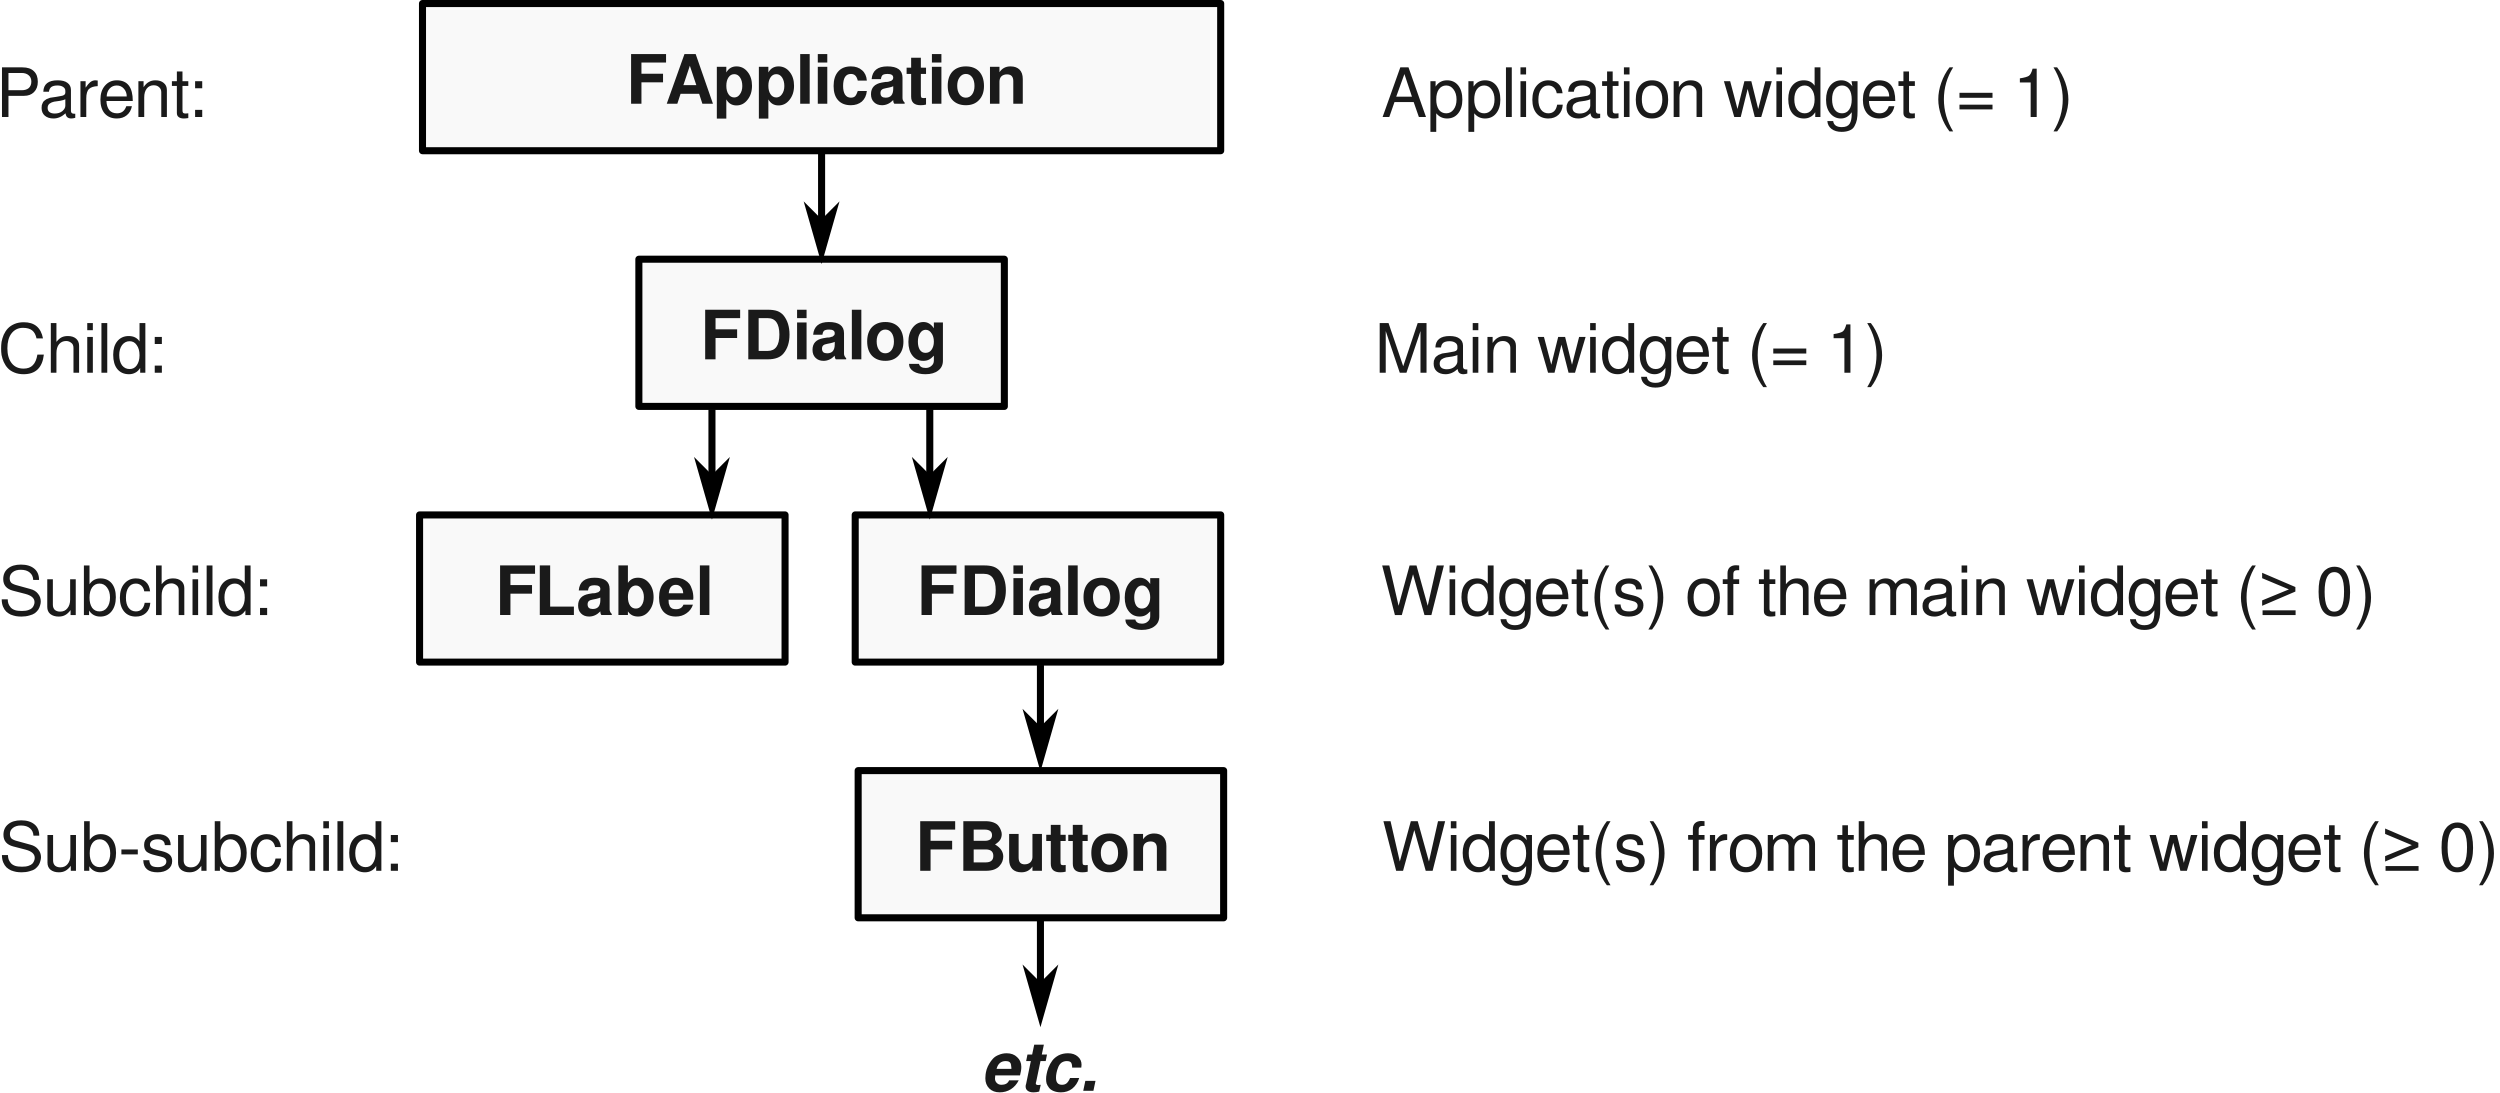
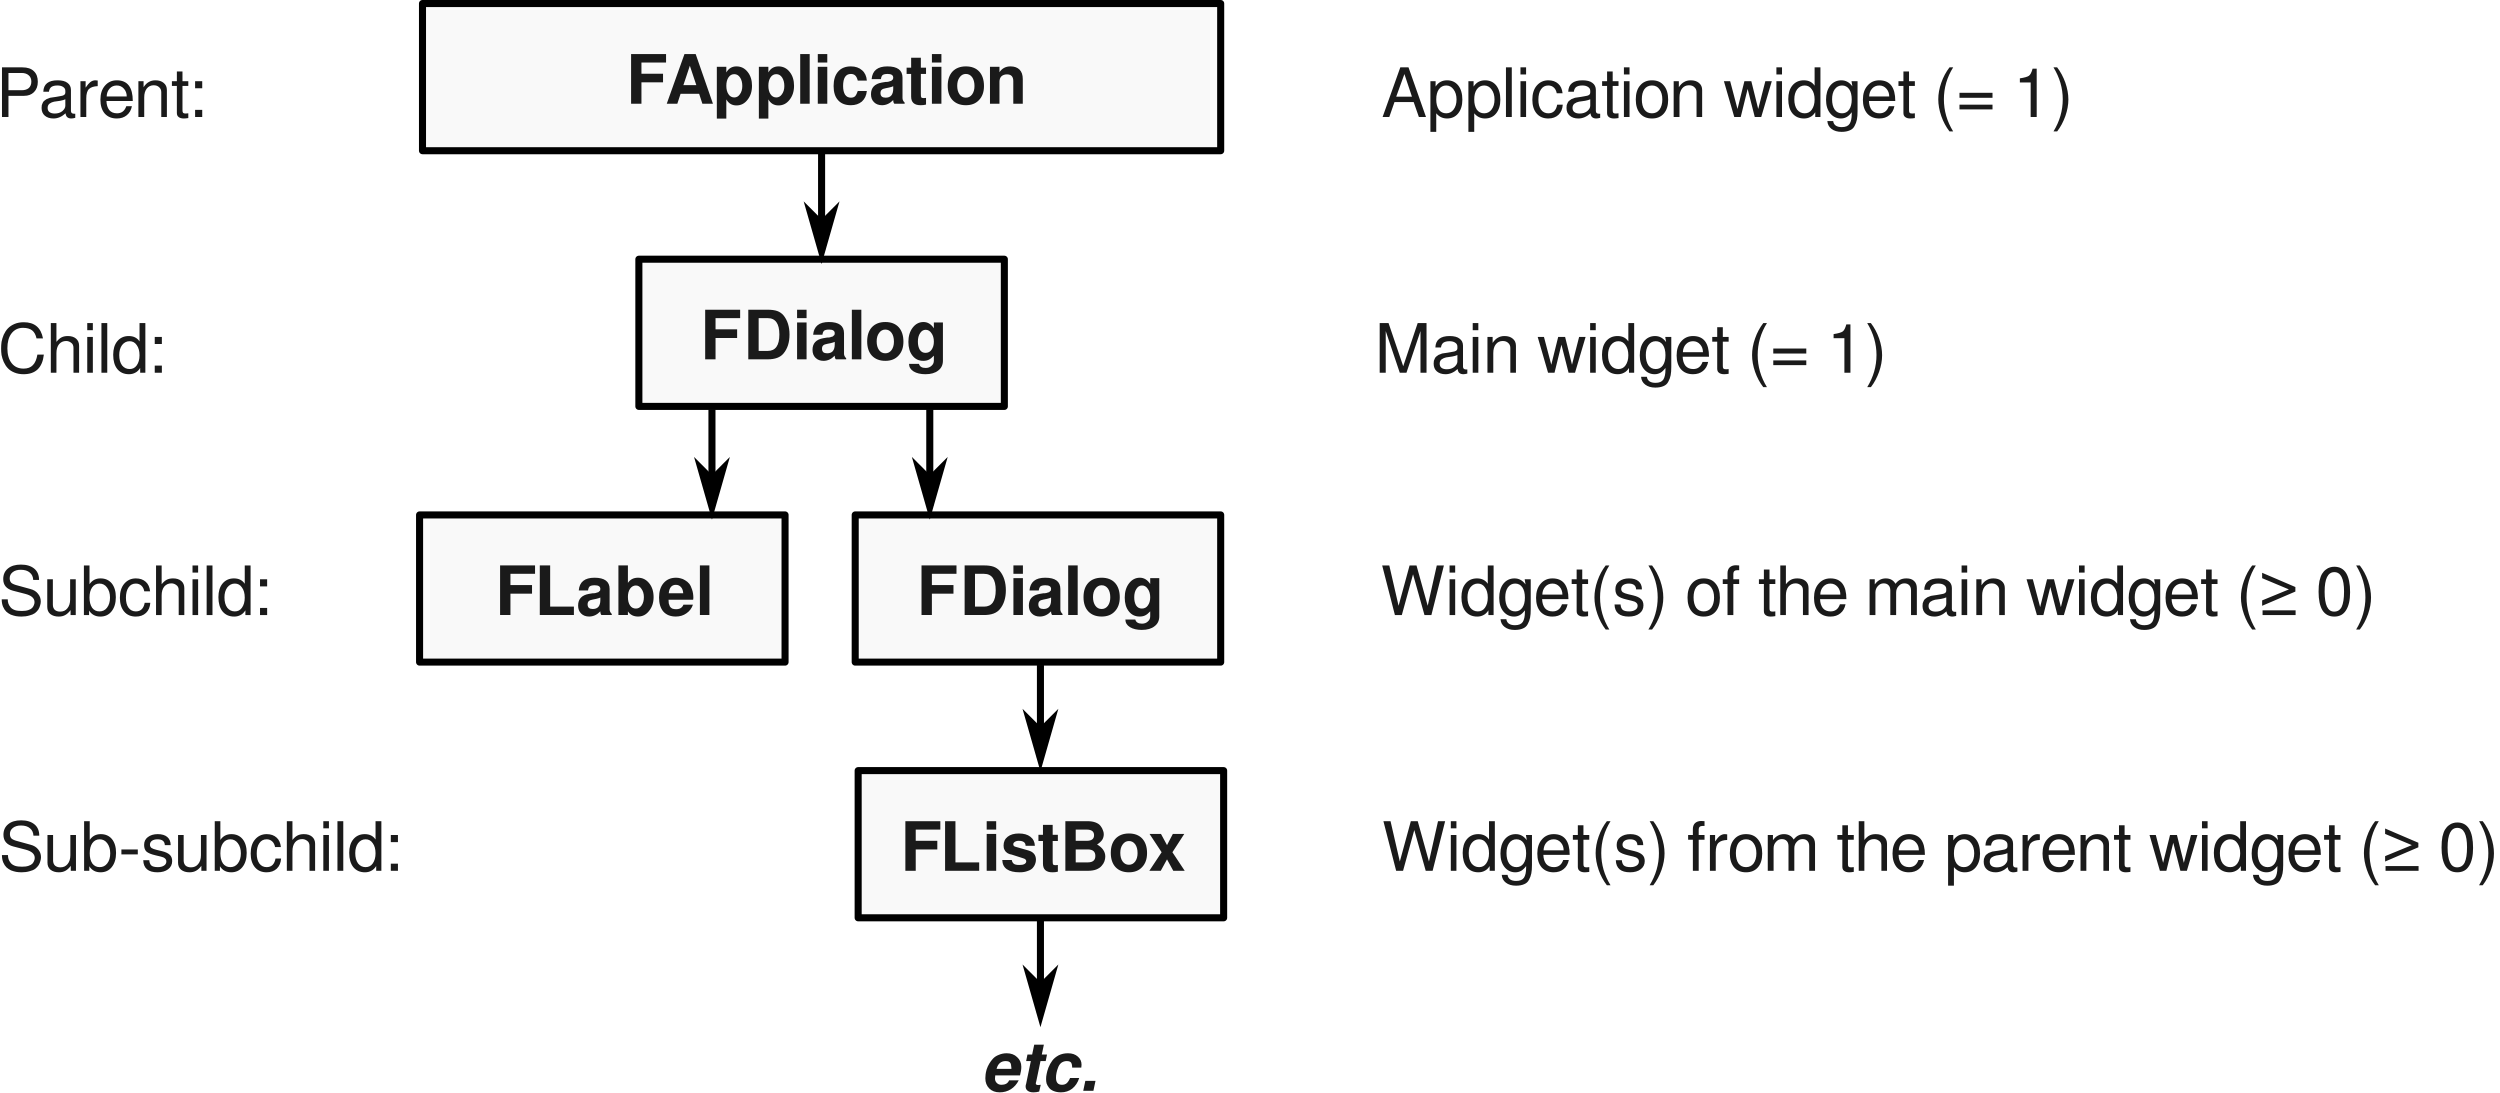
- <svg xmlns="http://www.w3.org/2000/svg" id="svg61" version="1.1" width="149.865mm" viewBox="0 0 149.865 65.485" height="65.485mm">
-   <defs id="defs65">
-     <marker style="overflow:visible" id="Arrow1Mend" refX="0" refY="0" orient="auto">
-       <path transform="matrix(-0.4,0,0,-0.4,-4,0)" style="fill:#000000;fill-opacity:1;fill-rule:evenodd;stroke:#000000;stroke-width:1pt;stroke-opacity:1" d="M 0,0 5,-5 -12.5,0 5,5 Z" id="path4659" />
-     </marker>
-     <marker style="overflow:visible" id="Arrow2Lend" refX="0" refY="0" orient="auto">
-       <path transform="matrix(-1.1,0,0,-1.1,-1.1,0)" d="M 8.719,4.034 -2.207,0.016 8.719,-4.002 c -1.745,2.372 -1.735,5.617 -6e-7,8.035 z" style="fill:#000000;fill-opacity:1;fill-rule:evenodd;stroke:#000000;stroke-width:0.625;stroke-linejoin:round;stroke-opacity:1" id="path4671" />
-     </marker>
-     <marker style="overflow:visible" id="Arrow1Lstart" refX="0" refY="0" orient="auto">
-       <path transform="matrix(0.8,0,0,0.8,10,0)" style="fill:#000000;fill-opacity:1;fill-rule:evenodd;stroke:#000000;stroke-width:1pt;stroke-opacity:1" d="M 0,0 5,-5 -12.5,0 5,5 Z" id="path4650" />
-     </marker>
-     <marker style="overflow:visible" id="Arrow1Mend-9" refX="0" refY="0" orient="auto">
-       <path transform="matrix(-0.4,0,0,-0.4,-4,0)" style="fill:#000000;fill-opacity:1;fill-rule:evenodd;stroke:#000000;stroke-width:1pt;stroke-opacity:1" d="M 0,0 5,-5 -12.5,0 5,5 Z" id="path4659-6" />
-     </marker>
-     <marker style="overflow:visible" id="Arrow1Mend-9-7" refX="0" refY="0" orient="auto">
-       <path transform="matrix(-0.4,0,0,-0.4,-4,0)" style="fill:#000000;fill-opacity:1;fill-rule:evenodd;stroke:#000000;stroke-width:1pt;stroke-opacity:1" d="M 0,0 5,-5 -12.5,0 5,5 Z" id="path4659-6-0" />
-     </marker>
-     <marker style="overflow:visible" id="Arrow1Mend-9-7-1" refX="0" refY="0" orient="auto">
-       <path transform="matrix(-0.4,0,0,-0.4,-4,0)" style="fill:#000000;fill-opacity:1;fill-rule:evenodd;stroke:#000000;stroke-width:1pt;stroke-opacity:1" d="M 0,0 5,-5 -12.5,0 5,5 Z" id="path4659-6-0-3" />
-     </marker>
-     <marker style="overflow:visible" id="Arrow1Mend-9-7-1-7" refX="0" refY="0" orient="auto">
-       <path transform="matrix(-0.4,0,0,-0.4,-4,0)" style="fill:#000000;fill-opacity:1;fill-rule:evenodd;stroke:#000000;stroke-width:1pt;stroke-opacity:1" d="M 0,0 5,-5 -12.5,0 5,5 Z" id="path4659-6-0-3-2" />
-     </marker>
-   </defs>
-   <linearGradient y2="222.782" y1="296.496" x2="34.111" x1="33.698" gradientUnits="userSpaceOnUse" id="a">
-     <stop style="stop-color:#e8a7a7;stop-opacity:1" id="stop2" stop-color="#dbdbdc" offset="0" />
-     <stop id="stop4" stop-color="#fff" offset="1" />
-   </linearGradient>
-   <g id="g59" transform="matrix(0.8280677,0,0,0.8276065,18.81167,-210.2474)" style="stroke-width:1.208">
-     <rect y="254.298" x="7.868" height="10.661" width="57.783" id="rect4522" style="opacity:1;fill:#f9f9f9;fill-opacity:1;stroke:#000000;stroke-width:0.511;stroke-linecap:round;stroke-linejoin:round;stroke-miterlimit:4;stroke-dasharray:none;stroke-dashoffset:0;stroke-opacity:1;paint-order:normal" />
-     <text id="text47" y="261.552" x="37.113" style="font-weight:bold;font-size:4.939px;font-family:FreeSans, Arial, 'Bitstream Vera Sans', 'DejaVu Sans', 'Open Sans', sans-serif;font-variant-ligatures:normal;font-variant-caps:normal;font-variant-numeric:normal;font-feature-settings:normal;text-align:center;letter-spacing:0;word-spacing:0;writing-mode:lr-tb;text-anchor:middle;fill:#1a1a1a;stroke-width:0.511;stroke-opacity:0">
-       <tspan y="261.552" x="37.113" id="tspan4512" style="stroke-width:0.511">FApplication</tspan>
+ <svg xmlns="http://www.w3.org/2000/svg" height="65.485mm" viewBox="0 0 149.865 65.485" width="149.865mm" version="1.1" id="svg109">
+   <defs id="defs113" />
+   <marker id="a" orient="auto" overflow="visible" refX="0" refY="0">
+     <path d="m0 0 5-5-17.5 5 17.5 5z" fill-rule="evenodd" stroke="#000" stroke-width="1pt" transform="matrix(-.4 0 0 -.4 -4 0)" id="path2" />
+   </marker>
+   <marker id="b" orient="auto" overflow="visible" refX="0" refY="0">
+     <path d="m0 0 5-5-17.5 5 17.5 5z" fill-rule="evenodd" stroke="#000" stroke-width="1pt" transform="matrix(-.4 0 0 -.4 -4 0)" id="path5" />
+   </marker>
+   <marker id="c" orient="auto" overflow="visible" refX="0" refY="0">
+     <path d="m0 0 5-5-17.5 5 17.5 5z" fill-rule="evenodd" stroke="#000" stroke-width="1pt" transform="matrix(-.4 0 0 -.4 -4 0)" id="path8" />
+   </marker>
+   <marker id="d" orient="auto" overflow="visible" refX="0" refY="0">
+     <path d="m0 0 5-5-17.5 5 17.5 5z" fill-rule="evenodd" stroke="#000" stroke-width="1pt" transform="matrix(-.4 0 0 -.4 -4 0)" id="path11" />
+   </marker>
+   <marker id="e" orient="auto" overflow="visible" refX="0" refY="0">
+     <path d="m0 0 5-5-17.5 5 17.5 5z" fill-rule="evenodd" stroke="#000" stroke-width="1pt" transform="matrix(-.4 0 0 -.4 -4 0)" id="path14" />
+   </marker>
+   <g style="stroke-width:1.208" id="g57">
+     <g transform="matrix(0.8280677,0,0,0.8276065,18.81167,-210.2474)" id="g23">
+       <path style="fill:#f9f9f9;stroke:#000000;stroke-width:0.511;stroke-linecap:round;stroke-linejoin:round" d="m 7.868,254.298 h 57.783 v 10.661 H 7.868 Z" id="path17" />
+       <text style="font-weight:bold;font-size:4.939px;font-family:FreeSans, Arial, 'Bitstream Vera Sans', 'DejaVu Sans', 'Open Sans', sans-serif;letter-spacing:0;word-spacing:0;text-anchor:middle;fill:#1a1a1a;stroke-width:0.511;stroke-opacity:0" x="37.113" y="261.552" id="text21">
+         <tspan style="stroke-width:0.511" x="37.113" y="261.552" id="tspan19">FApplication</tspan>
+       </text>
+     </g>
+     <g transform="matrix(0.8280677,0,0,0.8276065,25.15187,-0.203308)" id="g31">
+       <path style="fill:#f9f9f9;stroke:#000000;stroke-width:0.511;stroke-linecap:round;stroke-linejoin:round" d="M 15.875,19.022 H 42.333 V 29.683 H 15.875 Z" id="path25" />
+       <text style="font-weight:bold;font-size:4.939px;font-family:FreeSans, Arial, 'Bitstream Vera Sans', 'DejaVu Sans', 'Open Sans', sans-serif;letter-spacing:0;word-spacing:0;text-anchor:middle;fill:#1a1a1a;stroke-width:0.511;stroke-opacity:0" x="29.245" y="26.276" id="text29">
+         <tspan style="stroke-width:0.511" x="29.245" y="26.276" id="tspan27">FDialog</tspan>
+       </text>
+     </g>
+     <g transform="matrix(0.8280677,0,0,0.8276065,38.12072,15.12466)" id="g39">
+       <path style="fill:#f9f9f9;stroke:#000000;stroke-width:0.511;stroke-linecap:round;stroke-linejoin:round" d="M 15.875,19.022 H 42.333 V 29.683 H 15.875 Z" id="path33" />
+       <text style="font-weight:bold;font-size:4.939px;font-family:FreeSans, Arial, 'Bitstream Vera Sans', 'DejaVu Sans', 'Open Sans', sans-serif;letter-spacing:0;word-spacing:0;text-anchor:middle;fill:#1a1a1a;stroke-width:0.511;stroke-opacity:0" x="29.245" y="26.276" id="text37">
+         <tspan style="stroke-width:0.511" x="29.245" y="26.276" id="tspan35">FDialog</tspan>
+       </text>
+     </g>
+     <g transform="matrix(0.8280677,0,0,0.8276065,12.00629,15.12466)" id="g47">
+       <path style="fill:#f9f9f9;stroke:#000000;stroke-width:0.511;stroke-linecap:round;stroke-linejoin:round" d="M 15.875,19.022 H 42.333 V 29.683 H 15.875 Z" id="path41" />
+       <text style="font-weight:bold;font-size:4.939px;font-family:FreeSans, Arial, 'Bitstream Vera Sans', 'DejaVu Sans', 'Open Sans', sans-serif;letter-spacing:0;word-spacing:0;text-anchor:middle;fill:#1a1a1a;stroke-width:0.511;stroke-opacity:0" x="29.245" y="26.276" id="text45">
+         <tspan style="stroke-width:0.511" x="29.245" y="26.276" id="tspan43">FLabel</tspan>
+       </text>
+     </g>
+     <g transform="matrix(0.8280677,0,0,0.8276065,25.15187,-0.203308)" id="g55">
+       <path style="fill:#f9f9f9;stroke:#000000;stroke-width:0.511;stroke-linecap:round;stroke-linejoin:round" d="M 31.75,56.064 H 58.208 V 66.725 H 31.75 Z" id="path49" />
+       <text style="font-weight:bold;font-size:4.939px;font-family:FreeSans, Arial, 'Bitstream Vera Sans', 'DejaVu Sans', 'Open Sans', sans-serif;letter-spacing:0;word-spacing:0;text-anchor:middle;fill:#1a1a1a;stroke-width:0.511;stroke-opacity:0" x="45.12" y="63.318" id="text53">
+         <tspan style="stroke-width:0.511" x="45.12" y="63.318" id="tspan51">FListBox</tspan>
+       </text>
+     </g>
+   </g>
+   <text style="font-style:italic;font-weight:bold;font-size:4.089px;font-family:FreeSans, Arial, 'Bitstream Vera Sans', 'DejaVu Sans', 'Open Sans', sans-serif;letter-spacing:0;word-spacing:0;text-anchor:middle;fill:#1a1a1a;stroke-width:0.423;stroke-opacity:0" transform="scale(1.000279,0.9997215)" x="62.288" y="65.409" id="text61">
+     <tspan x="62.288" y="65.409" id="tspan59">etc.</tspan>
+   </text>
+   <path d="m49.251 9.21v5.787" fill="none" marker-end="url(#a)" stroke="#000" stroke-width=".423" id="path63" />
+   <path d="m42.679 24.538v5.779" fill="none" marker-end="url(#b)" stroke="#000" stroke-width=".423" id="path65" />
+   <path d="m55.737 24.538v5.779" fill="none" marker-end="url(#c)" stroke="#000" stroke-width=".423" id="path67" />
+   <path d="m62.37 39.866v5.549" fill="none" marker-end="url(#d)" stroke="#000" stroke-width=".423" id="path69" />
+   <path d="m62.37 55.194v5.549" fill="none" marker-end="url(#e)" stroke="#000" stroke-width=".423" id="path71" />
+   <g style="font-size:4.939px;font-family:FreeSans, Arial, 'Bitstream Vera Sans', 'DejaVu Sans', 'Open Sans', sans-serif;letter-spacing:0;word-spacing:0;text-anchor:middle;fill:#1a1a1a;stroke-width:0.511;stroke-opacity:0" transform="matrix(0.8280677,0,0,0.8276065,25.15187,-0.203308)" id="g89">
+     <text x="-23.014" y="8.718" id="text75">
+       <tspan x="-23.014" y="8.718" id="tspan73">Parent:</tspan>
+     </text>
+     <text x="-24.413" y="27.239" id="text79">
+       <tspan x="-24.413" y="27.239" id="tspan77">Child:</tspan>
+     </text>
+     <text x="-20.598" y="44.797" id="text83">
+       <tspan x="-20.598" y="44.797" id="tspan81">Subchild:</tspan>
+     </text>
+     <text x="-15.852" y="63.318" id="text87">
+       <tspan x="-15.852" y="63.318" id="tspan85">Sub-subchild:</tspan>
    </text>
  </g>
-   <g transform="matrix(0.8280677,0,0,0.8276065,25.15187,-0.2033077)" id="g4560" style="stroke-width:1.208">
-     <rect y="19.022" x="15.875" height="10.661" width="26.458" id="rect4522-3" style="opacity:1;fill:#f9f9f9;fill-opacity:1;stroke:#000000;stroke-width:0.511;stroke-linecap:round;stroke-linejoin:round;stroke-miterlimit:4;stroke-dasharray:none;stroke-dashoffset:0;stroke-opacity:1;paint-order:normal" />
-     <text id="text47-6" y="26.276" x="29.245" style="font-weight:bold;font-size:4.939px;font-family:FreeSans, Arial, 'Bitstream Vera Sans', 'DejaVu Sans', 'Open Sans', sans-serif;font-variant-ligatures:normal;font-variant-caps:normal;font-variant-numeric:normal;font-feature-settings:normal;text-align:center;letter-spacing:0;word-spacing:0;writing-mode:lr-tb;text-anchor:middle;fill:#1a1a1a;stroke-width:0.511;stroke-opacity:0">
-       <tspan id="tspan4555" x="29.245" y="26.276" style="stroke-width:0.511">FDialog</tspan>
+   <g style="font-size:4.939px;font-family:FreeSans, Arial, 'Bitstream Vera Sans', 'DejaVu Sans', 'Open Sans', sans-serif;letter-spacing:0;word-spacing:0;text-anchor:middle;fill:#1a1a1a;stroke-width:0.511;stroke-opacity:0" transform="matrix(0.8280677,0,0,0.8276065,107.7173,-0.203308)" id="g107">
+     <text x="-5.021" y="8.718" id="text93">
+       <tspan x="-5.021" y="8.718" id="tspan91">Application widget (= 1)</tspan>
    </text>
-   </g>
-   <g id="g4560-9" transform="matrix(0.8280677,0,0,0.8276065,38.12072,15.12466)" style="stroke-width:1.208">
-     <rect y="19.022" x="15.875" height="10.661" width="26.458" id="rect4522-3-7" style="opacity:1;fill:#f9f9f9;fill-opacity:1;stroke:#000000;stroke-width:0.511;stroke-linecap:round;stroke-linejoin:round;stroke-miterlimit:4;stroke-dasharray:none;stroke-dashoffset:0;stroke-opacity:1;paint-order:normal" />
-     <text id="text47-6-3" y="26.276" x="29.245" style="font-weight:bold;font-size:4.939px;font-family:FreeSans, Arial, 'Bitstream Vera Sans', 'DejaVu Sans', 'Open Sans', sans-serif;font-variant-ligatures:normal;font-variant-caps:normal;font-variant-numeric:normal;font-feature-settings:normal;text-align:center;letter-spacing:0;word-spacing:0;writing-mode:lr-tb;text-anchor:middle;fill:#1a1a1a;stroke-width:0.511;stroke-opacity:0">
-       <tspan id="tspan4555-5" x="29.245" y="26.276" style="stroke-width:0.511">FDialog</tspan>
+     <text x="-12.022" y="27.239" id="text97">
+       <tspan x="-12.022" y="27.239" id="tspan95">Main widget (= 1)</tspan>
    </text>
-   </g>
-   <g id="g4560-9-0" transform="matrix(0.8280677,0,0,0.8276065,12.00629,15.12466)" style="stroke-width:1.208">
-     <rect y="19.022" x="15.875" height="10.661" width="26.458" id="rect4522-3-7-9" style="opacity:1;fill:#f9f9f9;fill-opacity:1;stroke:#000000;stroke-width:0.511;stroke-linecap:round;stroke-linejoin:round;stroke-miterlimit:4;stroke-dasharray:none;stroke-dashoffset:0;stroke-opacity:1;paint-order:normal" />
-     <text id="text47-6-3-8" y="26.276" x="29.245" style="font-weight:bold;font-size:4.939px;font-family:FreeSans, Arial, 'Bitstream Vera Sans', 'DejaVu Sans', 'Open Sans', sans-serif;font-variant-ligatures:normal;font-variant-caps:normal;font-variant-numeric:normal;font-feature-settings:normal;text-align:center;letter-spacing:0;word-spacing:0;writing-mode:lr-tb;text-anchor:middle;fill:#1a1a1a;stroke-width:0.511;stroke-opacity:0">
-       <tspan y="26.276" x="29.245" id="tspan4610" style="stroke-width:0.511">FLabel</tspan>
+     <text x="5.918" y="44.797" id="text101">
+       <tspan x="5.918" y="44.797" id="tspan99">Widget(s) of the main widget (≥ 0)</tspan>
    </text>
-   </g>
-   <g transform="matrix(0.8280677,0,0,0.8276065,25.15187,-0.2033077)" id="g6273" style="stroke-width:1.208">
-     <rect y="56.064" x="31.75" height="10.661" width="26.458" id="rect4522-3-7-8" style="opacity:1;fill:#f9f9f9;fill-opacity:1;stroke:#000000;stroke-width:0.511;stroke-linecap:round;stroke-linejoin:round;stroke-miterlimit:4;stroke-dasharray:none;stroke-dashoffset:0;stroke-opacity:1;paint-order:normal" />
-     <text id="text47-6-3-6" y="63.318" x="45.12" style="font-weight:bold;font-size:4.939px;font-family:FreeSans, Arial, 'Bitstream Vera Sans', 'DejaVu Sans', 'Open Sans', sans-serif;font-variant-ligatures:normal;font-variant-caps:normal;font-variant-numeric:normal;font-feature-settings:normal;text-align:center;letter-spacing:0;word-spacing:0;writing-mode:lr-tb;text-anchor:middle;fill:#1a1a1a;stroke-width:0.511;stroke-opacity:0">
-       <tspan id="tspan4555-5-2" x="45.12" y="63.318" style="stroke-width:0.511">FButton</tspan>
-     </text>
-   </g>
-   <text style="font-style:italic;font-weight:bold;font-size:4.089px;font-family:FreeSans, Arial, 'Bitstream Vera Sans', 'DejaVu Sans', 'Open Sans', sans-serif;font-variant-ligatures:normal;font-variant-caps:normal;font-variant-numeric:normal;font-feature-settings:normal;text-align:center;letter-spacing:0;word-spacing:0;writing-mode:lr-tb;text-anchor:middle;fill:#1a1a1a;stroke-width:0.423;stroke-opacity:0" x="62.288" y="65.409" id="text47-6-3-6-5" transform="scale(1.000279,0.9997215)">
-     <tspan style="stroke-width:0.423" y="65.409" x="62.288" id="tspan4555-5-2-2">etc.</tspan>
-   </text>
-   <path id="path4648" d="M 49.251,9.21 V 14.997" style="fill:none;fill-rule:evenodd;stroke:#000000;stroke-width:0.423;stroke-linecap:butt;stroke-linejoin:miter;stroke-miterlimit:4;stroke-dasharray:none;stroke-opacity:1;marker-end:url(#Arrow1Mend)" />
-   <path id="path4648-0" d="m 42.679,24.538 v 5.779" style="fill:none;fill-rule:evenodd;stroke:#000000;stroke-width:0.423;stroke-linecap:butt;stroke-linejoin:miter;stroke-miterlimit:4;stroke-dasharray:none;stroke-opacity:1;marker-end:url(#Arrow1Mend-9)" />
-   <path id="path4648-0-0" d="m 55.737,24.538 v 5.779" style="fill:none;fill-rule:evenodd;stroke:#000000;stroke-width:0.423;stroke-linecap:butt;stroke-linejoin:miter;stroke-miterlimit:4;stroke-dasharray:none;stroke-opacity:1;marker-end:url(#Arrow1Mend-9-7)" />
-   <path id="path4648-0-0-7" d="m 62.37,39.866 v 5.549" style="fill:none;fill-rule:evenodd;stroke:#000000;stroke-width:0.423;stroke-linecap:butt;stroke-linejoin:miter;stroke-miterlimit:4;stroke-dasharray:none;stroke-opacity:1;marker-end:url(#Arrow1Mend-9-7-1)" />
-   <path id="path4648-0-0-7-6" d="m 62.37,55.194 v 5.549" style="fill:none;fill-rule:evenodd;stroke:#000000;stroke-width:0.423;stroke-linecap:butt;stroke-linejoin:miter;stroke-miterlimit:4;stroke-dasharray:none;stroke-opacity:1;marker-end:url(#Arrow1Mend-9-7-1-7)" />
-   <g transform="matrix(0.8280677,0,0,0.8276065,25.15187,-0.2033077)" id="level" style="stroke-width:1.208">
-     <text style="font-weight:normal;font-size:4.939px;font-family:FreeSans, Arial, 'Bitstream Vera Sans', 'DejaVu Sans', 'Open Sans', sans-serif;font-variant-ligatures:normal;font-variant-caps:normal;font-variant-numeric:normal;font-feature-settings:normal;text-align:left;letter-spacing:0;word-spacing:0;writing-mode:lr-tb;text-anchor:middle;fill:#1a1a1a;stroke-width:0.511;stroke-opacity:0" x="-23.014" y="8.718" id="text47-7">
-       <tspan style="stroke-width:0.511" id="tspan4512-1" x="-23.014" y="8.718">Parent:</tspan>
-     </text>
-     <text style="font-weight:normal;font-size:4.939px;font-family:FreeSans, Arial, 'Bitstream Vera Sans', 'DejaVu Sans', 'Open Sans', sans-serif;font-variant-ligatures:normal;font-variant-caps:normal;font-variant-numeric:normal;font-feature-settings:normal;text-align:left;letter-spacing:0;word-spacing:0;writing-mode:lr-tb;text-anchor:middle;fill:#1a1a1a;stroke-width:0.511;stroke-opacity:0" x="-24.413" y="27.239" id="text47-7-2">
-       <tspan style="stroke-width:0.511" id="tspan4512-1-2" x="-24.413" y="27.239">Child:</tspan>
-     </text>
-     <text style="font-weight:normal;font-size:4.939px;font-family:FreeSans, Arial, 'Bitstream Vera Sans', 'DejaVu Sans', 'Open Sans', sans-serif;font-variant-ligatures:normal;font-variant-caps:normal;font-variant-numeric:normal;font-feature-settings:normal;text-align:left;letter-spacing:0;word-spacing:0;writing-mode:lr-tb;text-anchor:middle;fill:#1a1a1a;stroke-width:0.511;stroke-opacity:0" x="-20.598" y="44.797" id="text47-7-0">
-       <tspan style="stroke-width:0.511" id="tspan4512-1-21" x="-20.598" y="44.797">Subchild:</tspan>
-     </text>
-     <text style="font-weight:normal;font-size:4.939px;font-family:FreeSans, Arial, 'Bitstream Vera Sans', 'DejaVu Sans', 'Open Sans', sans-serif;font-variant-ligatures:normal;font-variant-caps:normal;font-variant-numeric:normal;font-feature-settings:normal;text-align:left;letter-spacing:0;word-spacing:0;writing-mode:lr-tb;text-anchor:middle;fill:#1a1a1a;stroke-width:0.511;stroke-opacity:0" x="-15.852" y="63.318" id="text47-7-7">
-       <tspan style="stroke-width:0.511" id="tspan4512-1-5" x="-15.852" y="63.318">Sub-subchild:</tspan>
-     </text>
-   </g>
-   <g id="level-7" transform="matrix(0.8280677,0,0,0.8276065,107.7173,-0.2033077)" style="stroke-width:1.208">
-     <text style="font-weight:normal;font-size:4.939px;font-family:FreeSans, Arial, 'Bitstream Vera Sans', 'DejaVu Sans', 'Open Sans', sans-serif;font-variant-ligatures:normal;font-variant-caps:normal;font-variant-numeric:normal;font-feature-settings:normal;text-align:left;letter-spacing:0;word-spacing:0;writing-mode:lr-tb;text-anchor:middle;fill:#1a1a1a;stroke-width:0.511;stroke-opacity:0" x="-5.021" y="8.718" id="text47-7-4">
-       <tspan style="stroke-width:0.511" id="tspan4512-1-1" x="-5.021" y="8.718">Application widget (= 1)</tspan>
-     </text>
-     <text style="font-weight:normal;font-size:4.939px;font-family:FreeSans, Arial, 'Bitstream Vera Sans', 'DejaVu Sans', 'Open Sans', sans-serif;font-variant-ligatures:normal;font-variant-caps:normal;font-variant-numeric:normal;font-feature-settings:normal;text-align:left;letter-spacing:0;word-spacing:0;writing-mode:lr-tb;text-anchor:middle;fill:#1a1a1a;stroke-width:0.511;stroke-opacity:0" x="-12.022" y="27.239" id="text47-7-2-7">
-       <tspan style="stroke-width:0.511" id="tspan4512-1-2-1" x="-12.022" y="27.239">Main widget (= 1)</tspan>
-     </text>
-     <text style="font-weight:normal;font-size:4.939px;font-family:FreeSans, Arial, 'Bitstream Vera Sans', 'DejaVu Sans', 'Open Sans', sans-serif;font-variant-ligatures:normal;font-variant-caps:normal;font-variant-numeric:normal;font-feature-settings:normal;text-align:left;letter-spacing:0;word-spacing:0;writing-mode:lr-tb;text-anchor:middle;fill:#1a1a1a;stroke-width:0.511;stroke-opacity:0" x="5.918" y="44.797" id="text47-7-0-1">
-       <tspan style="stroke-width:0.511" id="tspan4512-1-21-1" x="5.918" y="44.797">Widget(s) of the main widget (≥ 0)</tspan>
-     </text>
-     <text style="font-weight:normal;font-size:4.939px;font-family:FreeSans, Arial, 'Bitstream Vera Sans', 'DejaVu Sans', 'Open Sans', sans-serif;font-variant-ligatures:normal;font-variant-caps:normal;font-variant-numeric:normal;font-feature-settings:normal;text-align:left;letter-spacing:0;word-spacing:0;writing-mode:lr-tb;text-anchor:middle;fill:#1a1a1a;stroke-width:0.511;stroke-opacity:0" x="10.413" y="63.318" id="text47-7-7-7">
-       <tspan style="stroke-width:0.511" id="tspan4512-1-5-0" x="10.413" y="63.318">Widget(s) from the parent widget (≥ 0)</tspan>
+     <text x="10.413" y="63.318" id="text105">
+       <tspan x="10.413" y="63.318" id="tspan103">Widget(s) from the parent widget (≥ 0)</tspan>
    </text>
  </g>
</svg>
